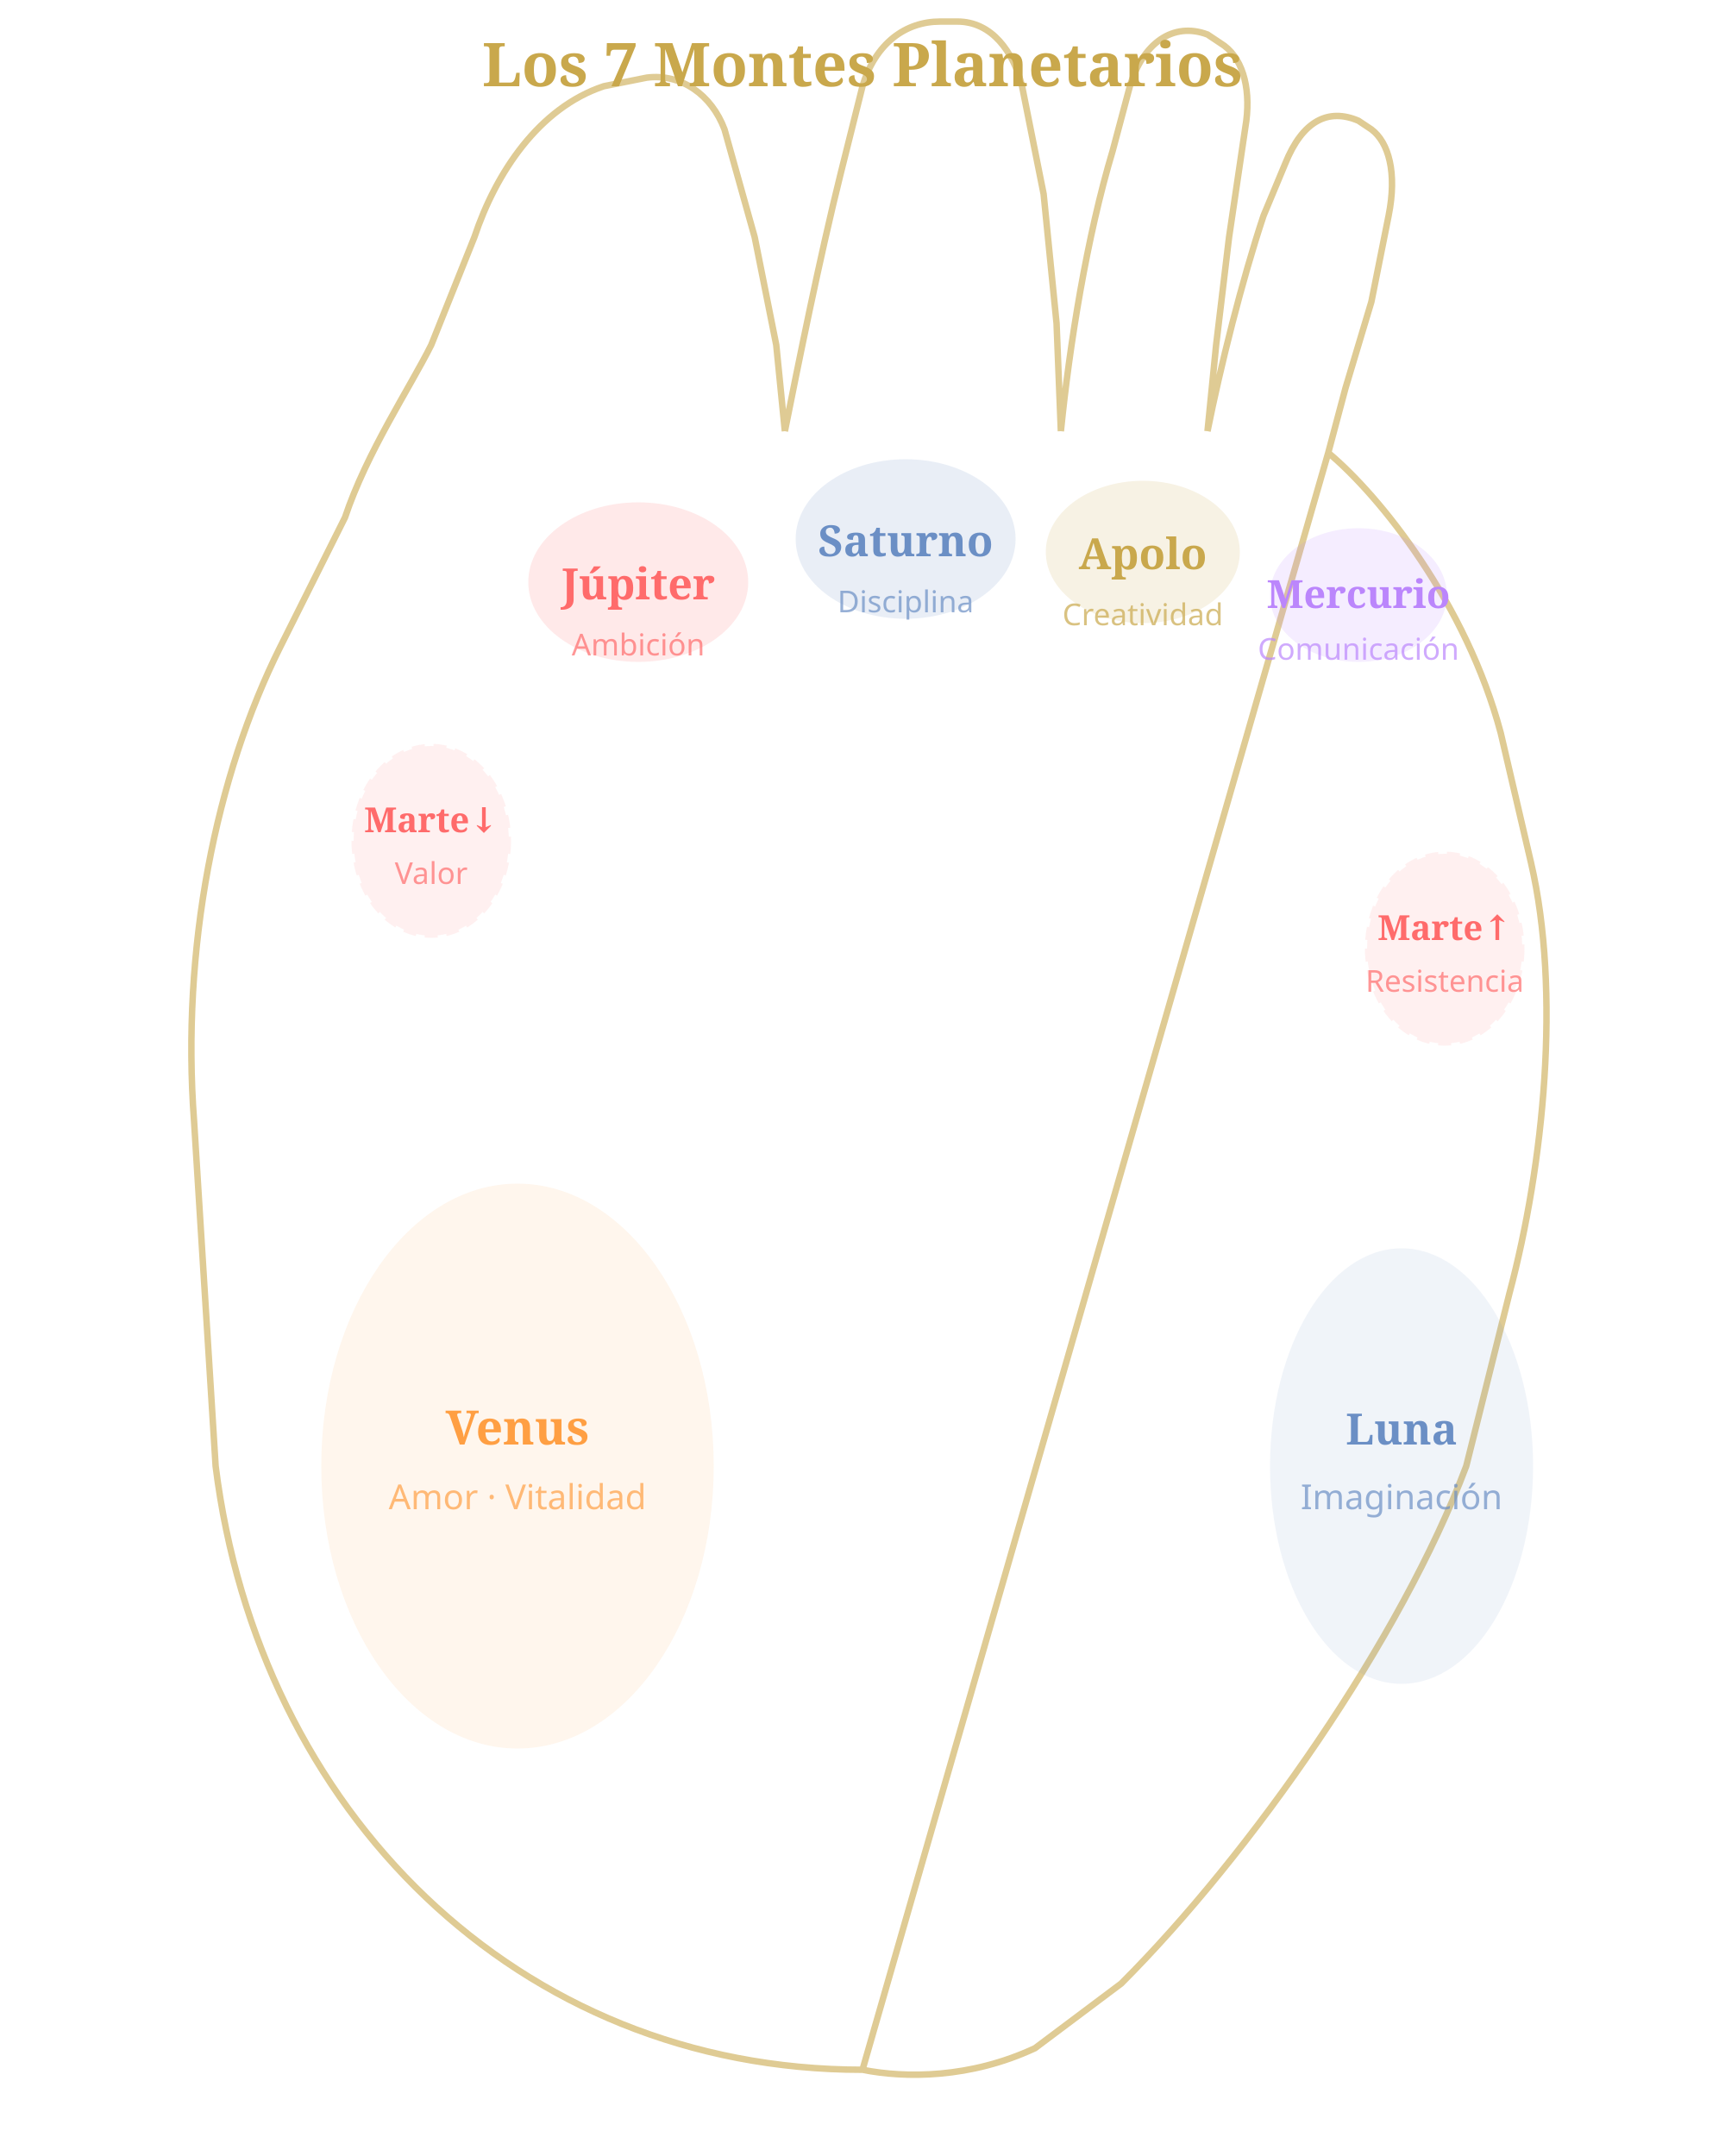
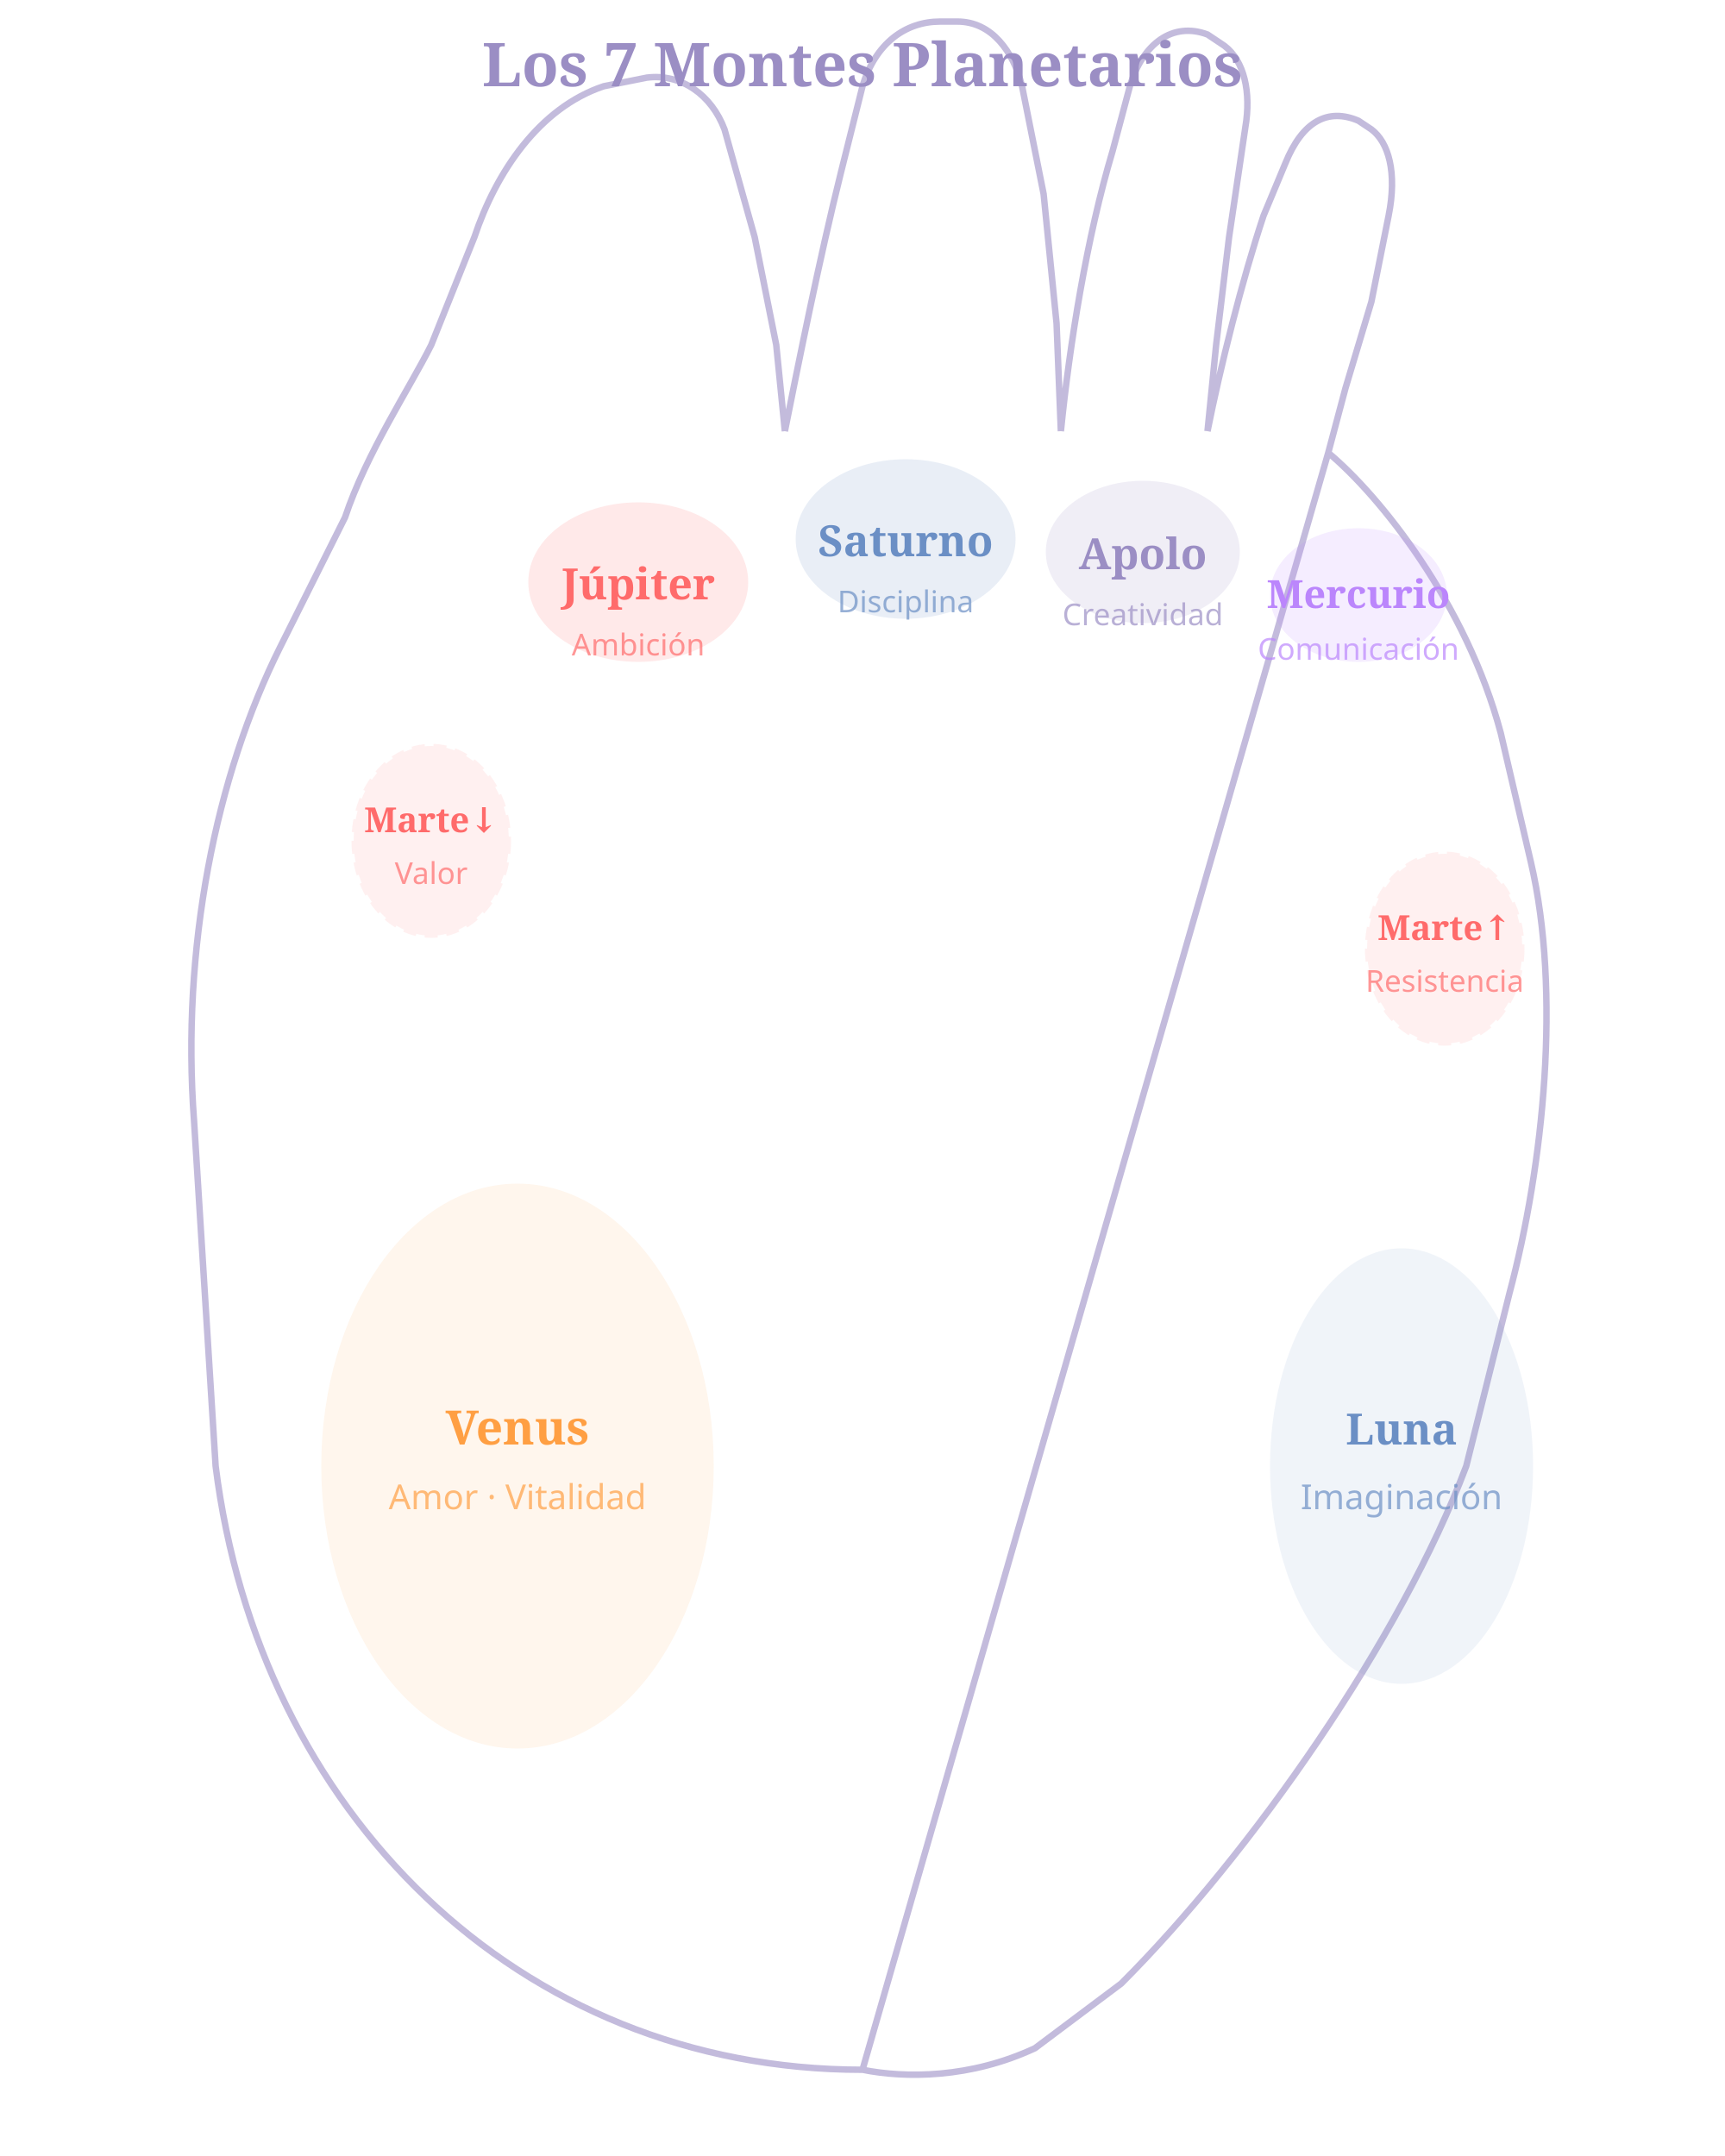
- <svg xmlns="http://www.w3.org/2000/svg" viewBox="0 0 400 500" style="background:#0A0A0F">
-   <path d="M200,480 C120,480 60,420 50,340 L45,260 C42,220 50,180 65,150 L80,120 C85,105 95,90 100,80 L110,55 C115,40 125,25 140,20 L150,18 C158,17 165,22 168,30 L175,55 L180,80 L182,100   M182,100 C185,85 190,60 195,40 L200,20 C203,10 210,5 218,5 L222,5 C230,5 235,12 237,20 L242,45 L245,75 L246,100   M246,100 C248,80 252,55 258,35 L262,20 C265,10 272,5 280,8 L283,10 C288,13 290,20 289,28 L285,55 L282,80 L280,100   M280,100 C283,85 288,65 293,50 L298,38 C302,28 308,25 315,28 L318,30 C322,33 324,40 322,50 L318,70 L312,90 L308,105   M308,105 C320,115 340,140 348,170 L355,200 C362,230 358,270 350,300 L340,340 C325,380 290,430 260,460 L240,475 C225,482 210,482 200,480 Z" fill="none" stroke="#C9A84C" stroke-width="1.5" opacity="0.6" />
+ <svg xmlns="http://www.w3.org/2000/svg" viewBox="0 0 400 500" style="background:#0C0E1A">
+   <path d="M200,480 C120,480 60,420 50,340 L45,260 C42,220 50,180 65,150 L80,120 C85,105 95,90 100,80 L110,55 C115,40 125,25 140,20 L150,18 C158,17 165,22 168,30 L175,55 L180,80 L182,100   M182,100 C185,85 190,60 195,40 L200,20 C203,10 210,5 218,5 L222,5 C230,5 235,12 237,20 L242,45 L245,75 L246,100   M246,100 C248,80 252,55 258,35 L262,20 C265,10 272,5 280,8 L283,10 C288,13 290,20 289,28 L285,55 L282,80 L280,100   M280,100 C283,85 288,65 293,50 L298,38 C302,28 308,25 315,28 L318,30 C322,33 324,40 322,50 L318,70 L312,90 L308,105   M308,105 C320,115 340,140 348,170 L355,200 C362,230 358,270 350,300 L340,340 C325,380 290,430 260,460 L240,475 C225,482 210,482 200,480 Z" fill="none" stroke="#9B8EC4" stroke-width="1.5" opacity="0.6" />
  <ellipse cx="148" cy="135" rx="25" ry="18" fill="#FF6B6B" opacity="0.15" stroke="#FF6B6B" stroke-width="1" />
  <text x="148" y="139" fill="#FF6B6B" font-size="10" font-family="Georgia" text-anchor="middle" font-weight="bold">Júpiter</text>
  <text x="148" y="152" fill="#FF6B6B" font-size="7" font-family="sans-serif" text-anchor="middle" opacity="0.7">Ambición</text>
  <ellipse cx="210" cy="125" rx="25" ry="18" fill="#6B8FC5" opacity="0.15" stroke="#6B8FC5" stroke-width="1" />
  <text x="210" y="129" fill="#6B8FC5" font-size="10" font-family="Georgia" text-anchor="middle" font-weight="bold">Saturno</text>
  <text x="210" y="142" fill="#6B8FC5" font-size="7" font-family="sans-serif" text-anchor="middle" opacity="0.7">Disciplina</text>
-   <ellipse cx="265" cy="128" rx="22" ry="16" fill="#C9A84C" opacity="0.15" stroke="#C9A84C" stroke-width="1" />
-   <text x="265" y="132" fill="#C9A84C" font-size="10" font-family="Georgia" text-anchor="middle" font-weight="bold">Apolo</text>
-   <text x="265" y="145" fill="#C9A84C" font-size="7" font-family="sans-serif" text-anchor="middle" opacity="0.7">Creatividad</text>
+   <ellipse cx="265" cy="128" rx="22" ry="16" fill="#9B8EC4" opacity="0.15" stroke="#9B8EC4" stroke-width="1" />
+   <text x="265" y="132" fill="#9B8EC4" font-size="10" font-family="Georgia" text-anchor="middle" font-weight="bold">Apolo</text>
+   <text x="265" y="145" fill="#9B8EC4" font-size="7" font-family="sans-serif" text-anchor="middle" opacity="0.7">Creatividad</text>
  <ellipse cx="315" cy="138" rx="20" ry="15" fill="#BB86FC" opacity="0.15" stroke="#BB86FC" stroke-width="1" />
  <text x="315" y="141" fill="#BB86FC" font-size="9" font-family="Georgia" text-anchor="middle" font-weight="bold">Mercurio</text>
  <text x="315" y="153" fill="#BB86FC" font-size="7" font-family="sans-serif" text-anchor="middle" opacity="0.7">Comunicación</text>
  <ellipse cx="120" cy="340" rx="45" ry="65" fill="#FF9F43" opacity="0.1" stroke="#FF9F43" stroke-width="1" />
  <text x="120" y="335" fill="#FF9F43" font-size="11" font-family="Georgia" text-anchor="middle" font-weight="bold">Venus</text>
  <text x="120" y="350" fill="#FF9F43" font-size="8" font-family="sans-serif" text-anchor="middle" opacity="0.7">Amor · Vitalidad</text>
  <ellipse cx="335" cy="220" rx="18" ry="22" fill="#FF6B6B" opacity="0.1" stroke="#FF6B6B" stroke-width="1" stroke-dasharray="3,2" />
  <text x="335" y="218" fill="#FF6B6B" font-size="8" font-family="Georgia" text-anchor="middle" font-weight="bold">Marte↑</text>
  <text x="335" y="230" fill="#FF6B6B" font-size="7" font-family="sans-serif" text-anchor="middle" opacity="0.7">Resistencia</text>
  <ellipse cx="100" cy="195" rx="18" ry="22" fill="#FF6B6B" opacity="0.1" stroke="#FF6B6B" stroke-width="1" stroke-dasharray="3,2" />
  <text x="100" y="193" fill="#FF6B6B" font-size="8" font-family="Georgia" text-anchor="middle" font-weight="bold">Marte↓</text>
  <text x="100" y="205" fill="#FF6B6B" font-size="7" font-family="sans-serif" text-anchor="middle" opacity="0.7">Valor</text>
  <ellipse cx="325" cy="340" rx="30" ry="50" fill="#6B8FC5" opacity="0.1" stroke="#6B8FC5" stroke-width="1" />
  <text x="325" y="335" fill="#6B8FC5" font-size="10" font-family="Georgia" text-anchor="middle" font-weight="bold">Luna</text>
  <text x="325" y="350" fill="#6B8FC5" font-size="8" font-family="sans-serif" text-anchor="middle" opacity="0.7">Imaginación</text>
-   <text x="200" y="20" fill="#C9A84C" font-size="14" font-family="Georgia" text-anchor="middle" font-weight="bold">Los 7 Montes Planetarios</text>
+   <text x="200" y="20" fill="#9B8EC4" font-size="14" font-family="Georgia" text-anchor="middle" font-weight="bold">Los 7 Montes Planetarios</text>
</svg>
